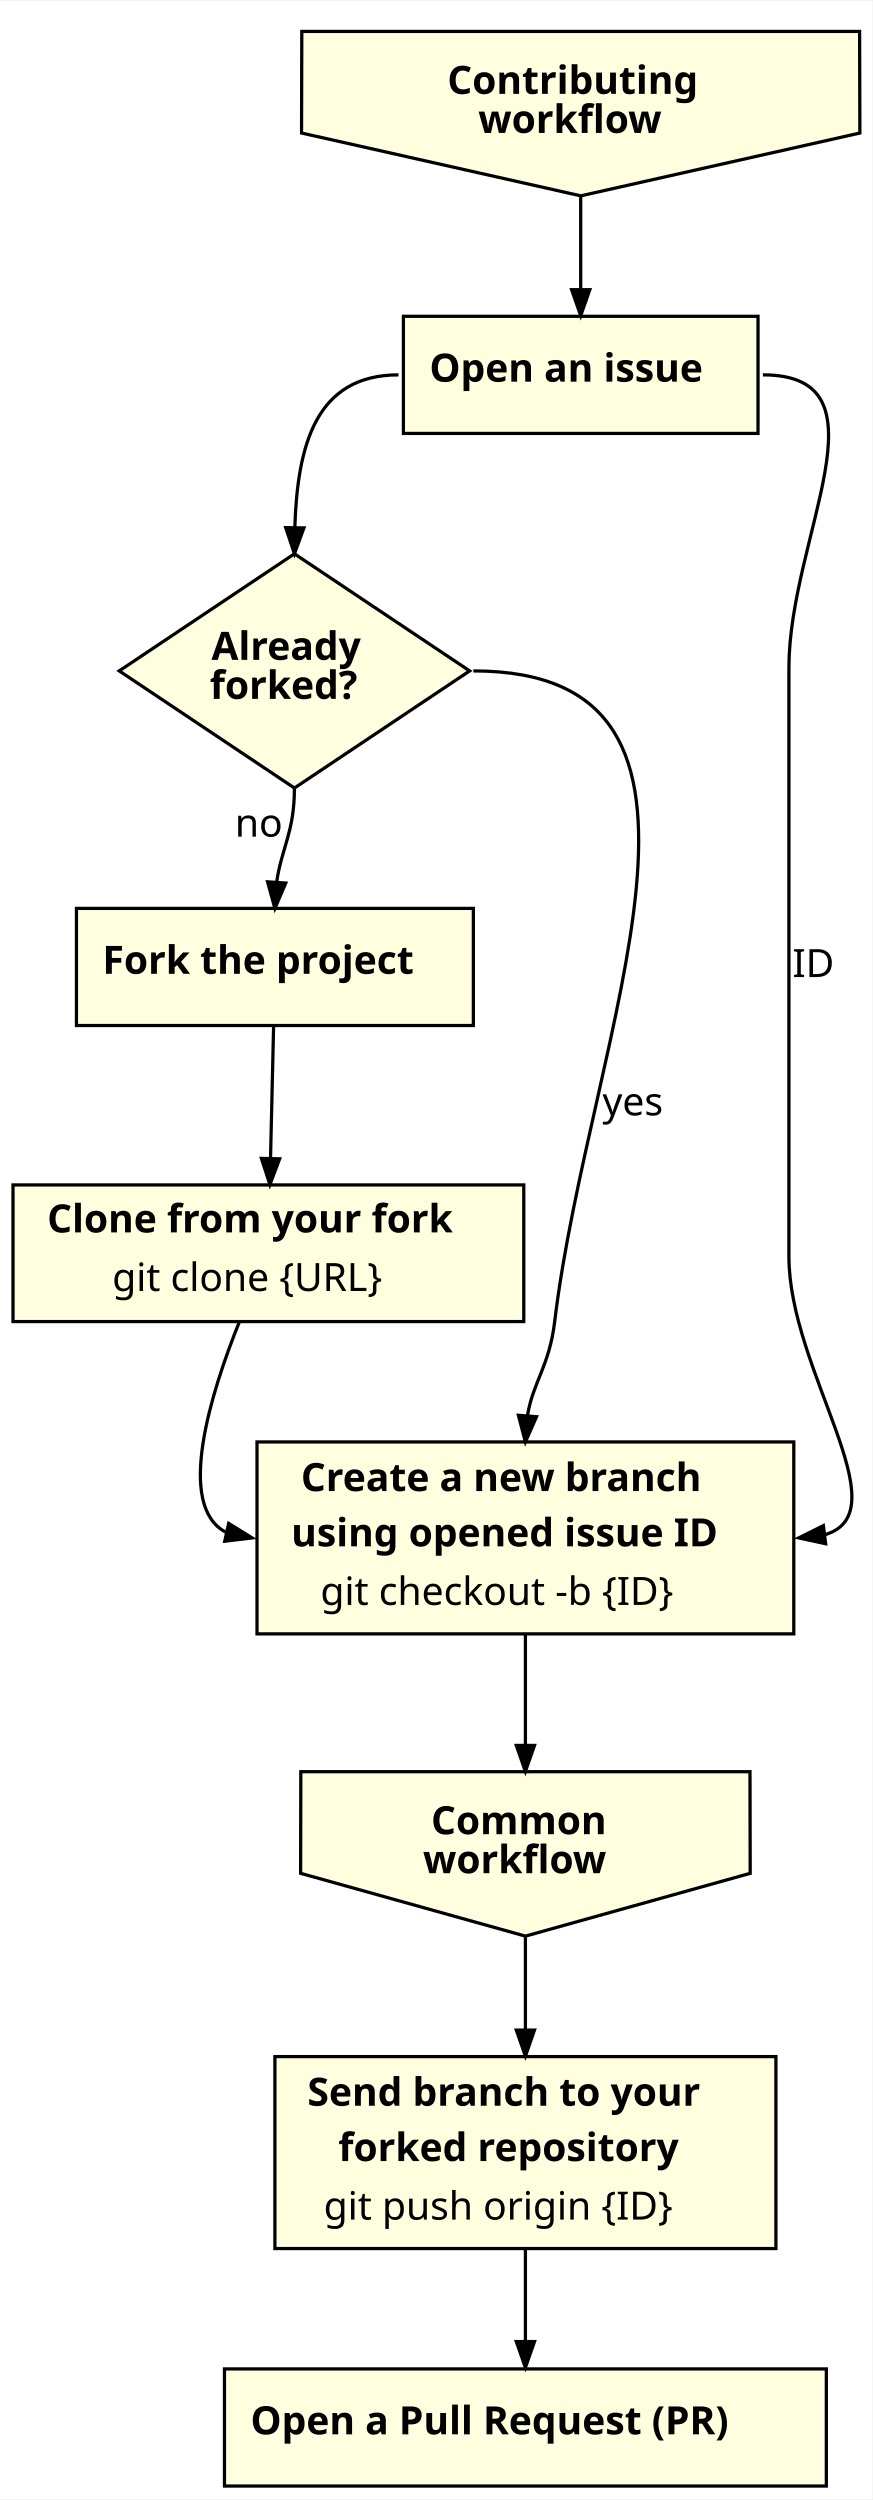
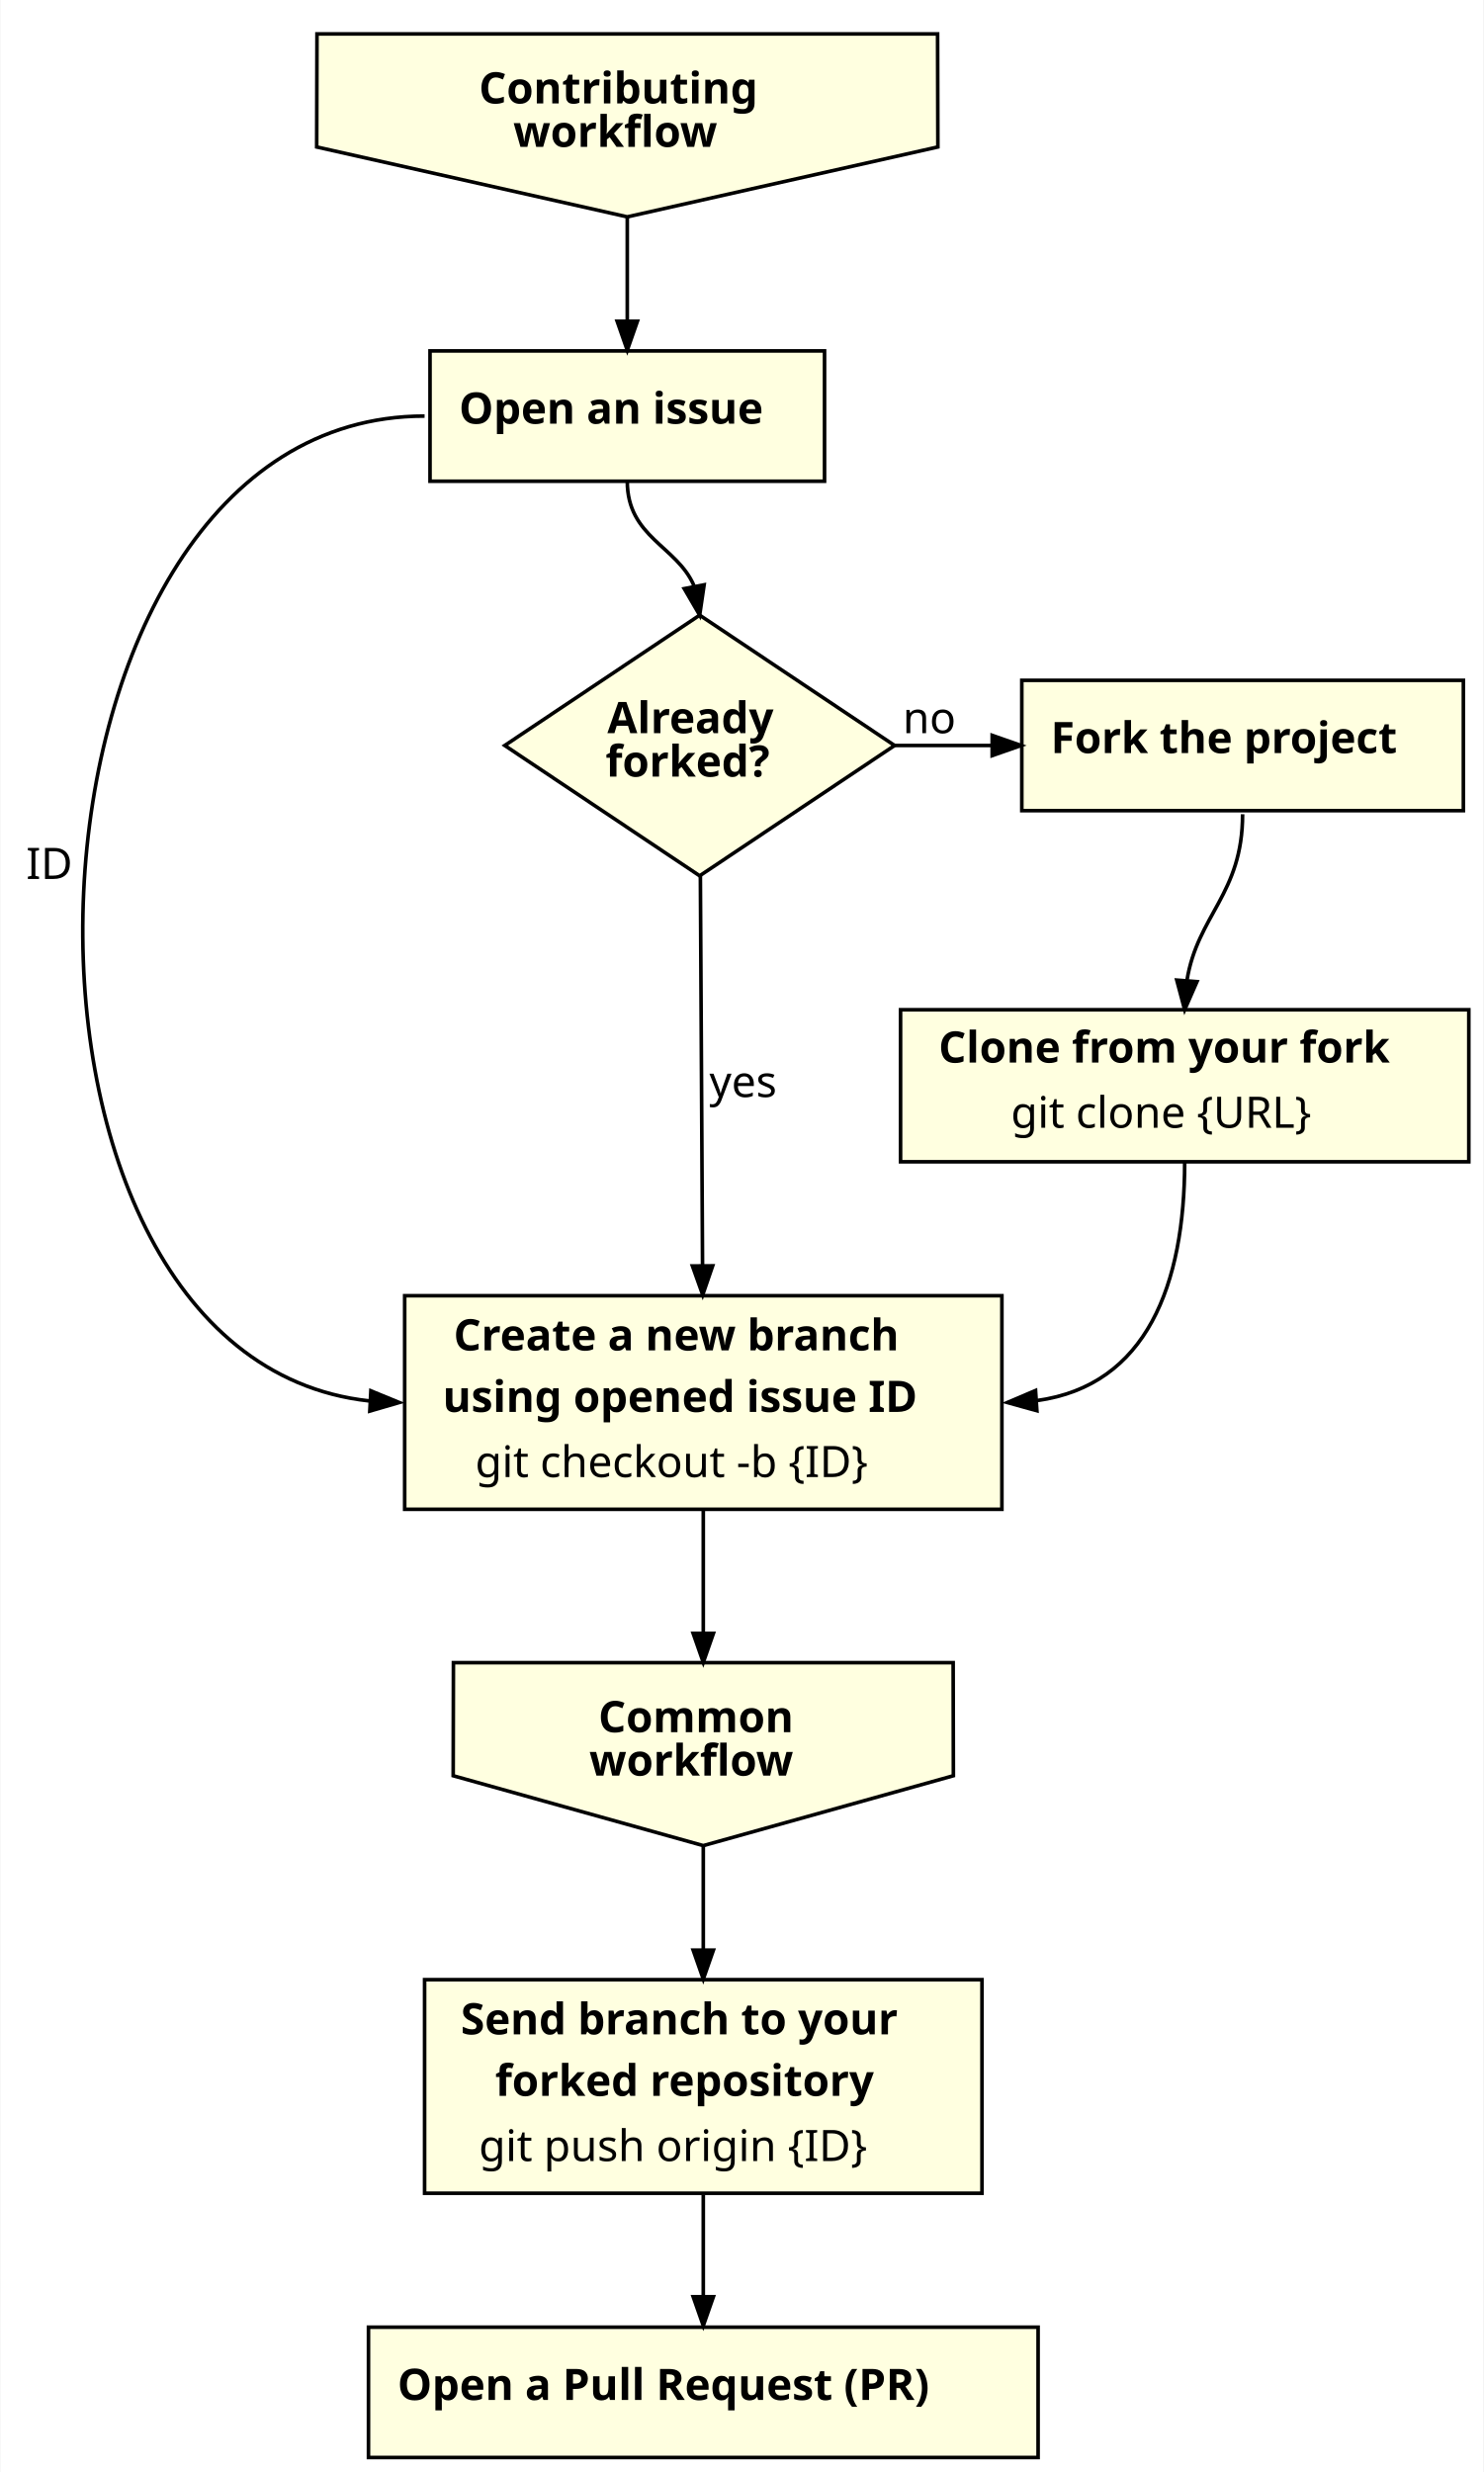
- <svg xmlns="http://www.w3.org/2000/svg" width="268pt" height="768pt" viewBox="0.00 0.00 268.16 767.88">
-   <g id="graph0" class="graph" transform="scale(1 1) rotate(0) translate(4 763.876)">
-     <polygon fill="white" stroke="none" points="-4,4 -4,-763.876 264.155,-763.876 264.155,4 -4,4" />
+ <svg xmlns="http://www.w3.org/2000/svg" width="410pt" height="683pt" viewBox="0.00 0.00 409.68 682.88">
+   <g id="graph0" class="graph" transform="scale(1 1) rotate(0) translate(4 678.876)">
+     <polygon fill="white" stroke="none" points="-4,4 -4,-678.876 405.681,-678.876 405.681,4 -4,4" />
    <g id="node1" class="node">
-       <polygon fill="lightyellow" stroke="black" points="88.689,-723.274 174.5,-703.969 260.311,-723.274 260.23,-754.509 88.769,-754.509 88.689,-723.274" />
-       <text text-anchor="start" x="133.5" y="-735.307" font-family="Verdana" font-weight="bold" font-size="12.00">Contributing</text>
-       <text text-anchor="start" x="143" y="-723.307" font-family="Verdana" font-weight="bold" font-size="12.00">workflow</text>
+       <polygon fill="lightyellow" stroke="black" points="83.371,-638.274 169.181,-618.969 254.992,-638.274 254.912,-669.509 83.451,-669.509 83.371,-638.274" />
+       <text text-anchor="start" x="128.181" y="-650.307" font-family="Verdana" font-weight="bold" font-size="12.00">Contributing</text>
+       <text text-anchor="start" x="137.681" y="-638.307" font-family="Verdana" font-weight="bold" font-size="12.00">workflow</text>
    </g>
    <g id="node3" class="node">
-       <polygon fill="lightyellow" stroke="black" points="229,-666.938 120,-666.938 120,-630.938 229,-630.938 229,-666.938" />
-       <text text-anchor="start" x="128" y="-646.838" font-family="Verdana" font-weight="bold" font-size="12.00">Open an issue</text>
+       <polygon fill="lightyellow" stroke="black" points="223.681,-581.938 114.681,-581.938 114.681,-545.938 223.681,-545.938 223.681,-581.938" />
+       <text text-anchor="start" x="122.681" y="-561.838" font-family="Verdana" font-weight="bold" font-size="12.00">Open an issue</text>
    </g>
    <g id="edge1" class="edge">
-       <path fill="none" stroke="black" d="M174.5,-703.946C174.5,-694.742 174.5,-684.485 174.5,-675.403" />
-       <polygon fill="black" stroke="black" points="177.3,-675.128 174.5,-667.128 171.7,-675.128 177.3,-675.128" />
+       <path fill="none" stroke="black" d="M169.181,-618.946C169.181,-609.742 169.181,-599.485 169.181,-590.403" />
+       <polygon fill="black" stroke="black" points="171.981,-590.128 169.181,-582.128 166.381,-590.128 171.981,-590.128" />
    </g>
    <g id="node2" class="node">
-       <polygon fill="lightyellow" stroke="black" points="88.403,-188.336 157.5,-169.031 226.597,-188.336 226.533,-219.571 88.467,-219.571 88.403,-188.336" />
-       <text text-anchor="start" x="128.5" y="-200.369" font-family="Verdana" font-weight="bold" font-size="12.00">Common</text>
-       <text text-anchor="start" x="126" y="-188.369" font-family="Verdana" font-weight="bold" font-size="12.00">workflow</text>
+       <polygon fill="lightyellow" stroke="black" points="121.084,-188.336 190.181,-169.031 259.278,-188.336 259.214,-219.571 121.149,-219.571 121.084,-188.336" />
+       <text text-anchor="start" x="161.181" y="-200.369" font-family="Verdana" font-weight="bold" font-size="12.00">Common</text>
+       <text text-anchor="start" x="158.681" y="-188.369" font-family="Verdana" font-weight="bold" font-size="12.00">workflow</text>
    </g>
    <g id="node9" class="node">
-       <polygon fill="lightyellow" stroke="black" points="234.5,-132 80.5,-132 80.5,-73 234.5,-73 234.5,-132" />
-       <text text-anchor="start" x="90.5" y="-116.9" font-family="Verdana" font-weight="bold" font-size="12.00">Send branch to your</text>
-       <text text-anchor="start" x="100" y="-99.9" font-family="Verdana" font-weight="bold" font-size="12.00">forked repository</text>
-       <text text-anchor="start" x="95.5" y="-81.9" font-family="Verdana" font-size="12.00">git push origin {ID}</text>
+       <polygon fill="lightyellow" stroke="black" points="267.181,-132 113.181,-132 113.181,-73 267.181,-73 267.181,-132" />
+       <text text-anchor="start" x="123.181" y="-116.9" font-family="Verdana" font-weight="bold" font-size="12.00">Send branch to your</text>
+       <text text-anchor="start" x="132.681" y="-99.9" font-family="Verdana" font-weight="bold" font-size="12.00">forked repository</text>
+       <text text-anchor="start" x="128.181" y="-81.9" font-family="Verdana" font-size="12.00">git push origin {ID}</text>
    </g>
    <g id="edge7" class="edge">
-       <path fill="none" stroke="black" d="M157.5,-168.725C157.5,-159.825 157.5,-149.789 157.5,-140.305" />
-       <polygon fill="black" stroke="black" points="160.3,-140.156 157.5,-132.156 154.7,-140.156 160.3,-140.156" />
+       <path fill="none" stroke="black" d="M190.181,-168.725C190.181,-159.825 190.181,-149.789 190.181,-140.305" />
+       <polygon fill="black" stroke="black" points="192.981,-140.156 190.181,-132.156 187.381,-140.156 192.981,-140.156" />
    </g>
    <g id="node6" class="node">
-       <polygon fill="lightyellow" stroke="black" points="86.5,-593.938 32.648,-557.938 86.5,-521.938 140.352,-557.938 86.5,-593.938" />
-       <text text-anchor="start" x="61" y="-561.338" font-family="Verdana" font-weight="bold" font-size="12.00">Already</text>
-       <text text-anchor="start" x="60.5" y="-549.338" font-family="Verdana" font-weight="bold" font-size="12.00">forked?</text>
+       <polygon fill="lightyellow" stroke="black" points="189.181,-508.938 135.329,-472.938 189.181,-436.938 243.034,-472.938 189.181,-508.938" />
+       <text text-anchor="start" x="163.681" y="-476.338" font-family="Verdana" font-weight="bold" font-size="12.00">Already</text>
+       <text text-anchor="start" x="163.181" y="-464.338" font-family="Verdana" font-weight="bold" font-size="12.00">forked?</text>
    </g>
    <g id="edge2" class="edge">
-       <path fill="none" stroke="black" d="M118.5,-648.938C92.981,-648.938 87.461,-627.183 86.626,-602.155" />
-       <polygon fill="black" stroke="black" points="89.422,-601.894 86.5,-593.938 83.823,-601.98 89.422,-601.894" />
+       <path fill="none" stroke="black" d="M169.181,-545.938C169.181,-530.458 182.897,-528.062 187.612,-517.08" />
+       <polygon fill="black" stroke="black" points="190.416,-517.323 189.181,-508.938 184.918,-516.263 190.416,-517.323" />
    </g>
    <g id="node8" class="node">
-       <polygon fill="lightyellow" stroke="black" points="240,-320.938 75,-320.938 75,-261.938 240,-261.938 240,-320.938" />
-       <text text-anchor="start" x="88.5" y="-305.838" font-family="Verdana" font-weight="bold" font-size="12.00">Create a new branch</text>
-       <text text-anchor="start" x="85.5" y="-288.838" font-family="Verdana" font-weight="bold" font-size="12.00">using opened issue ID</text>
-       <text text-anchor="start" x="94.5" y="-270.838" font-family="Verdana" font-size="12.00">git checkout -b {ID}</text>
+       <polygon fill="lightyellow" stroke="black" points="272.681,-320.938 107.681,-320.938 107.681,-261.938 272.681,-261.938 272.681,-320.938" />
+       <text text-anchor="start" x="121.181" y="-305.838" font-family="Verdana" font-weight="bold" font-size="12.00">Create a new branch</text>
+       <text text-anchor="start" x="118.181" y="-288.838" font-family="Verdana" font-weight="bold" font-size="12.00">using opened issue ID</text>
+       <text text-anchor="start" x="127.181" y="-270.838" font-family="Verdana" font-size="12.00">git checkout -b {ID}</text>
    </g>
    <g id="edge5" class="edge">
-       <path fill="none" stroke="black" d="M230.5,-648.938C270.658,-648.938 238.5,-599.096 238.5,-558.938 238.5,-558.938 238.5,-558.938 238.5,-377.938 238.5,-342.776 273.147,-299.623 249.723,-292.466" />
-       <polygon fill="black" stroke="black" points="249.785,-289.652 241.5,-291.438 249.091,-295.209 249.785,-289.652" />
-       <text text-anchor="middle" x="246" y="-463.838" font-family="Verdana" font-size="12.00">ID</text>
+       <path fill="none" stroke="black" d="M113.181,-563.938C-5.13,-563.938 -14.579,-304.062 97.874,-291.88" />
+       <polygon fill="black" stroke="black" points="98.341,-294.659 106.181,-291.438 98.044,-289.067 98.341,-294.659" />
+       <text text-anchor="middle" x="9.5" y="-436.072" font-family="Verdana" font-size="12.00">ID </text>
    </g>
    <g id="node4" class="node">
-       <polygon fill="lightyellow" stroke="black" points="141.5,-484.938 19.5,-484.938 19.5,-448.938 141.5,-448.938 141.5,-484.938" />
-       <text text-anchor="start" x="27.5" y="-464.838" font-family="Verdana" font-weight="bold" font-size="12.00">Fork the project</text>
+       <polygon fill="lightyellow" stroke="black" points="400.181,-490.938 278.181,-490.938 278.181,-454.938 400.181,-454.938 400.181,-490.938" />
+       <text text-anchor="start" x="286.181" y="-470.838" font-family="Verdana" font-weight="bold" font-size="12.00">Fork the project</text>
    </g>
    <g id="node7" class="node">
-       <polygon fill="lightyellow" stroke="black" points="157,-399.938 0,-399.938 0,-357.938 157,-357.938 157,-399.938" />
-       <text text-anchor="start" x="10.5" y="-385.338" font-family="Verdana" font-weight="bold" font-size="12.00">Clone from your fork</text>
-       <text text-anchor="start" x="30.5" y="-367.338" font-family="Verdana" font-size="12.00">git clone {URL}</text>
+       <polygon fill="lightyellow" stroke="black" points="401.681,-399.938 244.681,-399.938 244.681,-357.938 401.681,-357.938 401.681,-399.938" />
+       <text text-anchor="start" x="255.181" y="-385.338" font-family="Verdana" font-weight="bold" font-size="12.00">Clone from your fork</text>
+       <text text-anchor="start" x="275.181" y="-367.338" font-family="Verdana" font-size="12.00">git clone {URL}</text>
    </g>
    <g id="edge9" class="edge">
-       <path fill="none" stroke="black" d="M80.095,-448.535C79.828,-437.02 79.47,-421.655 79.162,-408.385" />
-       <polygon fill="black" stroke="black" points="81.953,-407.963 78.967,-400.03 76.354,-408.093 81.953,-407.963" />
+       <path fill="none" stroke="black" d="M339.181,-453.938C339.181,-431.84 326.711,-426.182 323.789,-407.937" />
+       <polygon fill="black" stroke="black" points="326.579,-407.703 323.181,-399.938 320.995,-408.127 326.579,-407.703" />
    </g>
    <g id="node5" class="node">
-       <polygon fill="lightyellow" stroke="black" points="250,-36 65,-36 65,-0 250,-0 250,-36" />
-       <text text-anchor="start" x="73" y="-15.9" font-family="Verdana" font-weight="bold" font-size="12.00">Open a Pull Request (PR)</text>
+       <polygon fill="lightyellow" stroke="black" points="282.681,-36 97.681,-36 97.681,-0 282.681,-0 282.681,-36" />
+       <text text-anchor="start" x="105.681" y="-15.9" font-family="Verdana" font-weight="bold" font-size="12.00">Open a Pull Request (PR)</text>
    </g>
    <g id="edge4" class="edge">
-       <path fill="none" stroke="black" d="M86.5,-521.938C86.5,-508.402 82.539,-503.434 81.054,-493.111" />
-       <polygon fill="black" stroke="black" points="83.834,-492.73 80.5,-484.938 78.247,-493.109 83.834,-492.73" />
-       <text text-anchor="middle" x="75.544" y="-506.987" font-family="Verdana" font-size="12.00">no</text>
+       <path fill="none" stroke="black" d="M243.087,-472.938C251.997,-472.938 260.906,-472.938 269.815,-472.938" />
+       <polygon fill="black" stroke="black" points="269.997,-475.738 277.997,-472.938 269.996,-470.138 269.997,-475.738" />
+       <text text-anchor="middle" x="252.627" y="-476.338" font-family="Verdana" font-size="12.00">no</text>
    </g>
    <g id="edge3" class="edge">
-       <path fill="none" stroke="black" d="M141.5,-557.938C231.081,-557.938 177.162,-446.882 166.5,-357.938 164.863,-344.285 159.945,-339.565 158.158,-329.197" />
-       <polygon fill="black" stroke="black" points="160.927,-328.69 157.5,-320.938 155.344,-329.135 160.927,-328.69" />
-       <text text-anchor="middle" x="190.5" y="-421.338" font-family="Verdana" font-size="12.00">yes</text>
+       <path fill="none" stroke="black" d="M189.376,-436.903C189.549,-405.902 189.8,-360.818 189.976,-329.284" />
+       <polygon fill="black" stroke="black" points="192.776,-329.19 190.021,-321.174 187.176,-329.159 192.776,-329.19" />
+       <text text-anchor="middle" x="201.181" y="-375.838" font-family="Verdana" font-size="12.00">yes</text>
    </g>
    <g id="edge10" class="edge">
-       <path fill="none" stroke="black" d="M69.584,-357.876C60.6,-335.517 50.066,-301.42 65.309,-293.245" />
-       <polygon fill="black" stroke="black" points="66.291,-295.896 73.5,-291.438 65.085,-290.427 66.291,-295.896" />
+       <path fill="none" stroke="black" d="M323.181,-357.938C323.181,-324.094 312.739,-296.135 282.344,-291.973" />
+       <polygon fill="black" stroke="black" points="282.347,-289.167 274.181,-291.438 281.981,-294.755 282.347,-289.167" />
    </g>
    <g id="edge6" class="edge">
-       <path fill="none" stroke="black" d="M157.5,-261.687C157.5,-250.872 157.5,-238.559 157.5,-227.66" />
-       <polygon fill="black" stroke="black" points="160.3,-227.649 157.5,-219.649 154.7,-227.649 160.3,-227.649" />
+       <path fill="none" stroke="black" d="M190.181,-261.687C190.181,-250.872 190.181,-238.559 190.181,-227.66" />
+       <polygon fill="black" stroke="black" points="192.981,-227.649 190.181,-219.649 187.381,-227.649 192.981,-227.649" />
    </g>
    <g id="edge8" class="edge">
-       <path fill="none" stroke="black" d="M157.5,-72.645C157.5,-63.49 157.5,-53.437 157.5,-44.532" />
-       <polygon fill="black" stroke="black" points="160.3,-44.414 157.5,-36.414 154.7,-44.414 160.3,-44.414" />
+       <path fill="none" stroke="black" d="M190.181,-72.645C190.181,-63.49 190.181,-53.437 190.181,-44.532" />
+       <polygon fill="black" stroke="black" points="192.981,-44.414 190.181,-36.414 187.381,-44.414 192.981,-44.414" />
    </g>
  </g>
</svg>
